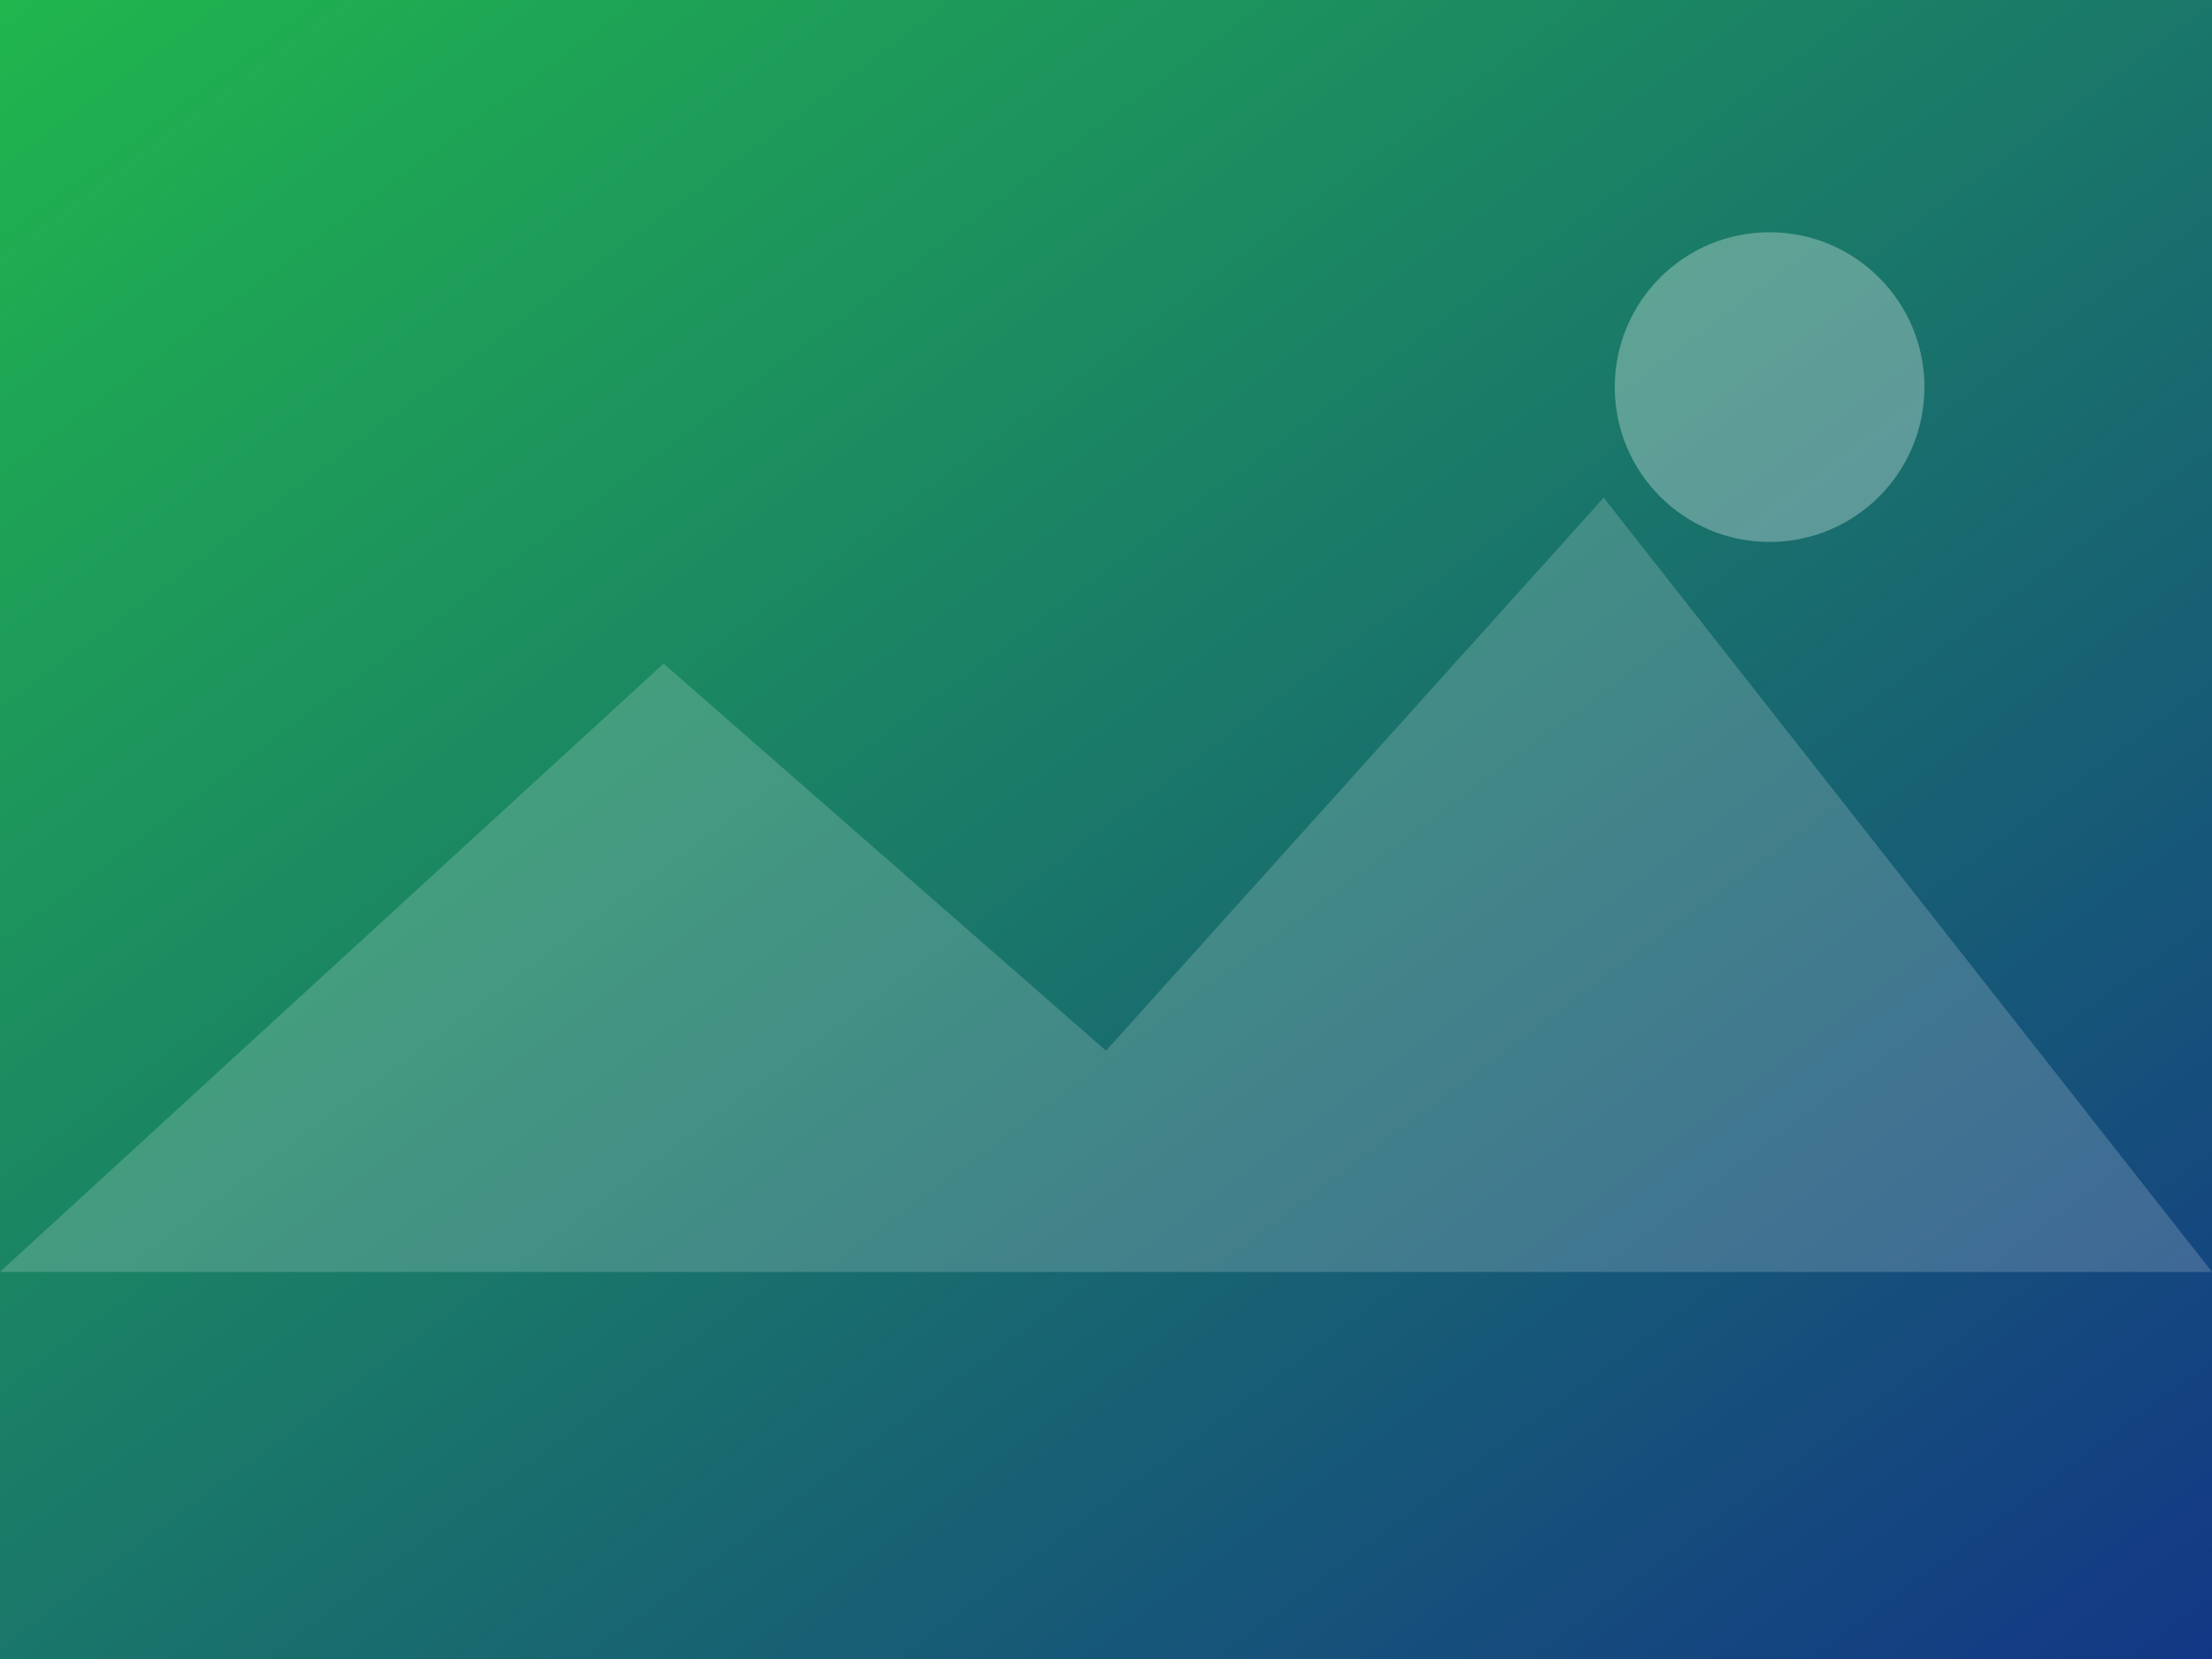
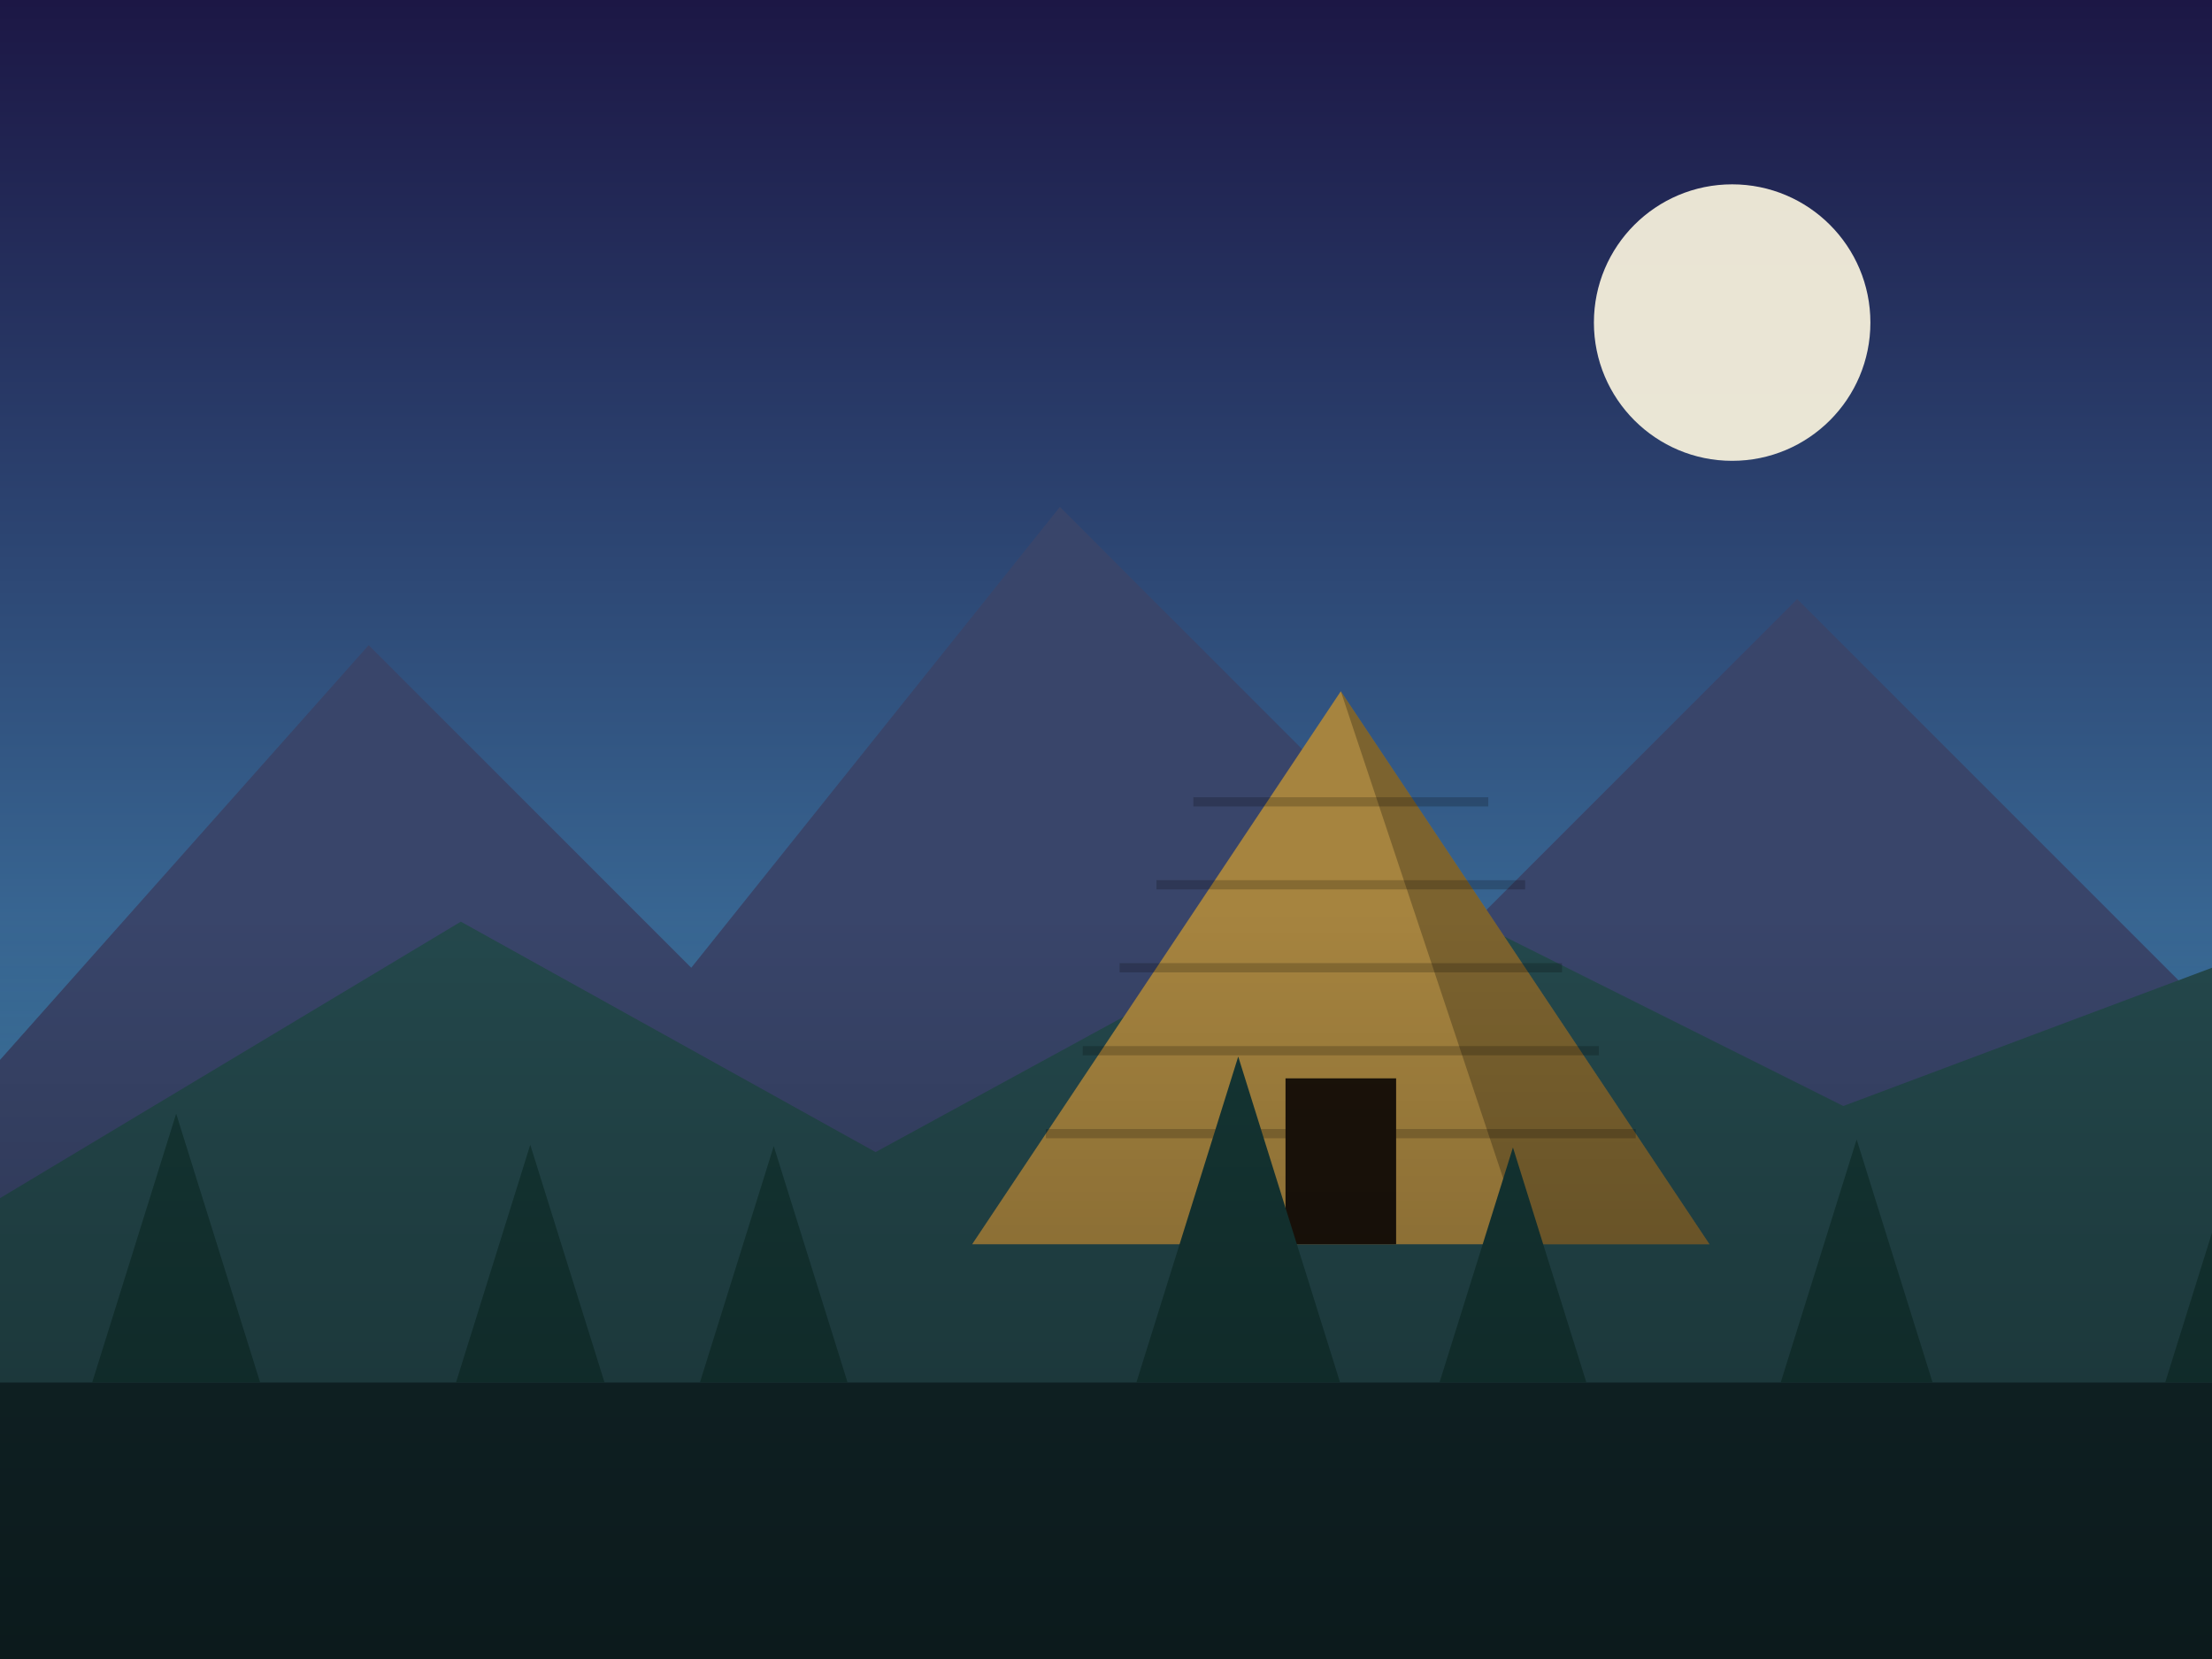
- <svg xmlns="http://www.w3.org/2000/svg" viewBox="0 0 400 300">
+ <svg xmlns="http://www.w3.org/2000/svg" viewBox="0 0 480 360" preserveAspectRatio="xMidYMid slice">
  <defs>
-     <linearGradient id="g" x1="0" y1="0" x2="1" y2="1">
-       <stop offset="0" stop-color="hsl(138 70% 42%)" />
-       <stop offset="1" stop-color="hsl(221 75% 30%)" />
+     <linearGradient id="sky" x1="0" y1="0" x2="0" y2="1">
+       <stop offset="0" stop-color="hsl(246 50% 18% / 1)" />
+       <stop offset="0.7" stop-color="hsl(206 45% 45% / 1)" />
+       <stop offset="1" stop-color="hsl(35 80% 65% / 1)" />
    </linearGradient>
-     <linearGradient id="s" x1="0" y1="0" x2="0" y2="1">
-       <stop offset=".45" stop-color="#000" stop-opacity="0" />
-       <stop offset="1" stop-color="#000" stop-opacity=".45" />
+     <linearGradient id="shade" x1="0" y1="0" x2="0" y2="1">
+       <stop offset="0.55" stop-color="rgb(0 0 0 / 0)" />
+       <stop offset="1" stop-color="rgb(0 0 0 / .35)" />
    </linearGradient>
  </defs>
-   <rect width="400" height="300" fill="url(#g)" />
-   <path d="M0 230 L120 120 L200 190 L290 90 L400 230 Z" fill="#fff" fill-opacity=".18" />
-   <circle cx="320" cy="70" r="28" fill="#fff" fill-opacity=".3" />
+   <rect width="480" height="360" fill="url(#sky)" />
+   <circle cx="375.874" cy="70" r="30" fill="#fff8e1" opacity=".9" />
+   <path d="M0 230 L80 140 L150 210 L230 110 L320 200 L390 130 L480 220 L480 360 L0 360Z" fill="hsl(226 30% 32% / 1)" />
+   <path d="M0 260 L100 200 L190 250 L300 190 L400 240 L480 210 L480 360 L0 360Z" fill="hsl(186 35% 22% / 1)" />
+   <g transform="translate(210.9539 150)">
+     <path d="M0 120 L80 0 L160 120Z" fill="hsl(40 45% 45% / 1)" />
+     <path d="M80 0 L160 120 L120 120Z" fill="#000" opacity=".25" />
+     <line x1="16" y1="96" x2="144" y2="96" stroke="#000" stroke-opacity=".2" stroke-width="2" />
+     <line x1="24" y1="78" x2="136" y2="78" stroke="#000" stroke-opacity=".2" stroke-width="2" />
+     <line x1="32" y1="60" x2="128" y2="60" stroke="#000" stroke-opacity=".2" stroke-width="2" />
+     <line x1="40" y1="42" x2="120" y2="42" stroke="#000" stroke-opacity=".2" stroke-width="2" />
+     <line x1="48" y1="24" x2="112" y2="24" stroke="#000" stroke-opacity=".2" stroke-width="2" />
+     <rect x="68" y="84" width="24" height="36" fill="#1b130a" />
+   </g>
+   <path d="M0 300 L480 300 L480 360 L0 360Z" fill="hsl(186 40% 12% / 1)" />
+   <path d="M20 300 L38.228 241.669 L56.457 300Z" fill="hsl(176 45% 15% / 1)" />
+   <path d="M98.947 300 L115.066 248.419 L131.185 300Z" fill="hsl(176 45% 15% / 1)" />
+   <path d="M151.877 300 L167.903 248.718 L183.928 300Z" fill="hsl(176 45% 15% / 1)" />
+   <path d="M246.591 300 L268.694 229.271 L290.797 300Z" fill="hsl(176 45% 15% / 1)" />
+   <path d="M312.369 300 L328.307 248.998 L344.246 300Z" fill="hsl(176 45% 15% / 1)" />
+   <path d="M386.409 300 L402.889 247.263 L419.369 300Z" fill="hsl(176 45% 15% / 1)" />
+   <path d="M469.841 300 L490.645 233.428 L511.449 300Z" fill="hsl(176 45% 15% / 1)" />
+   <rect width="480" height="360" fill="url(#shade)" />
</svg>
